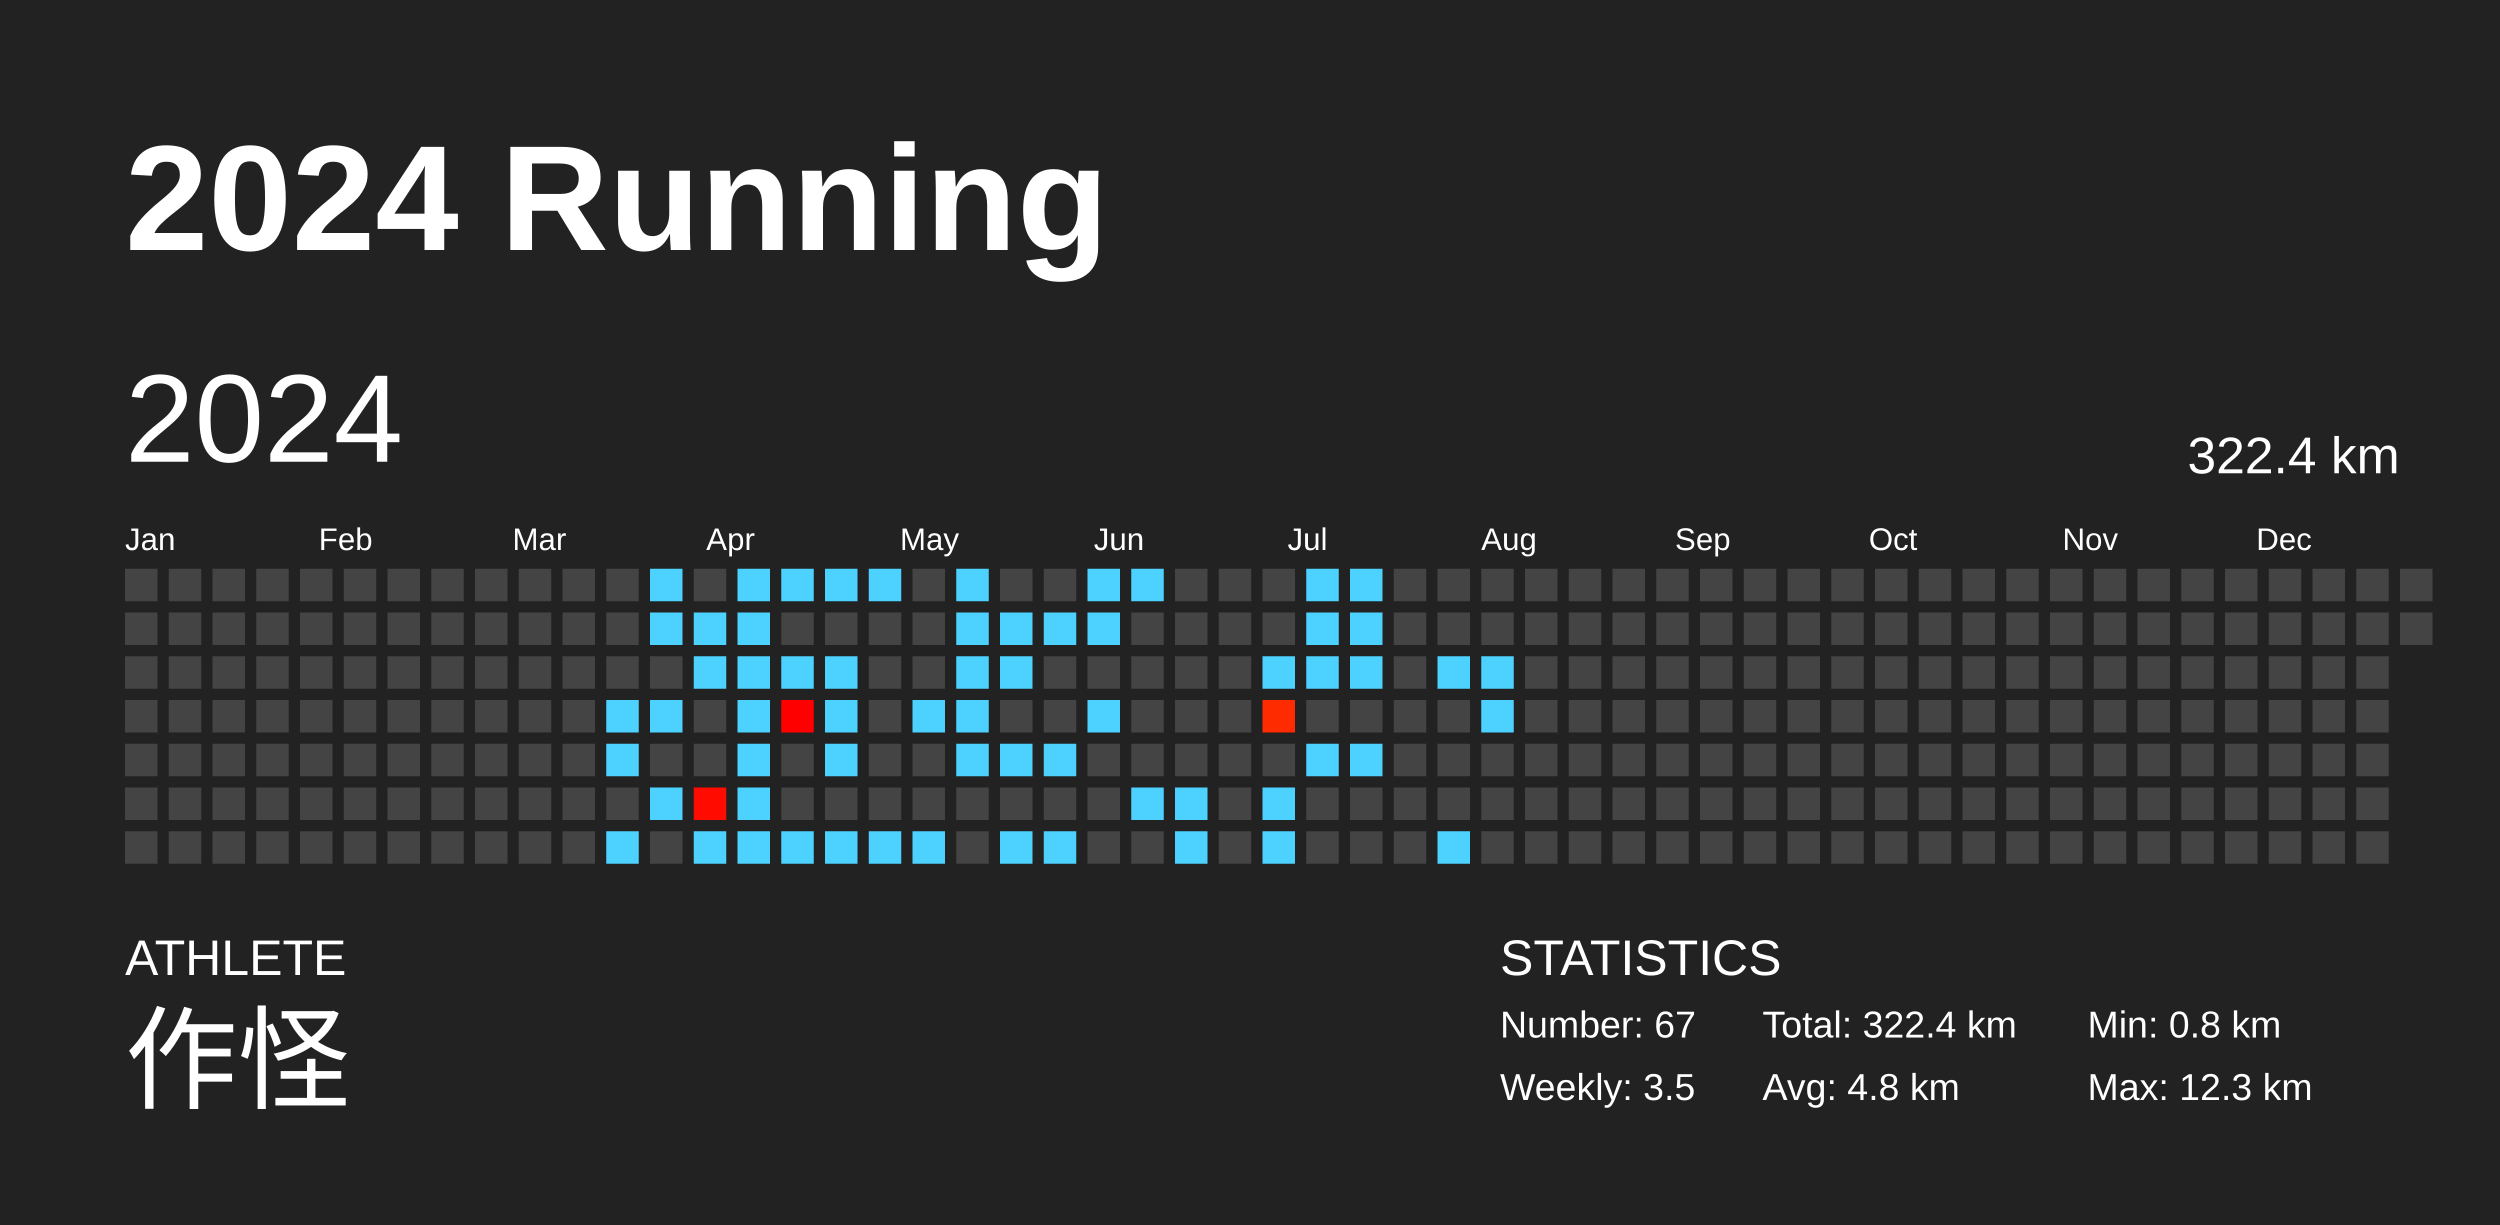
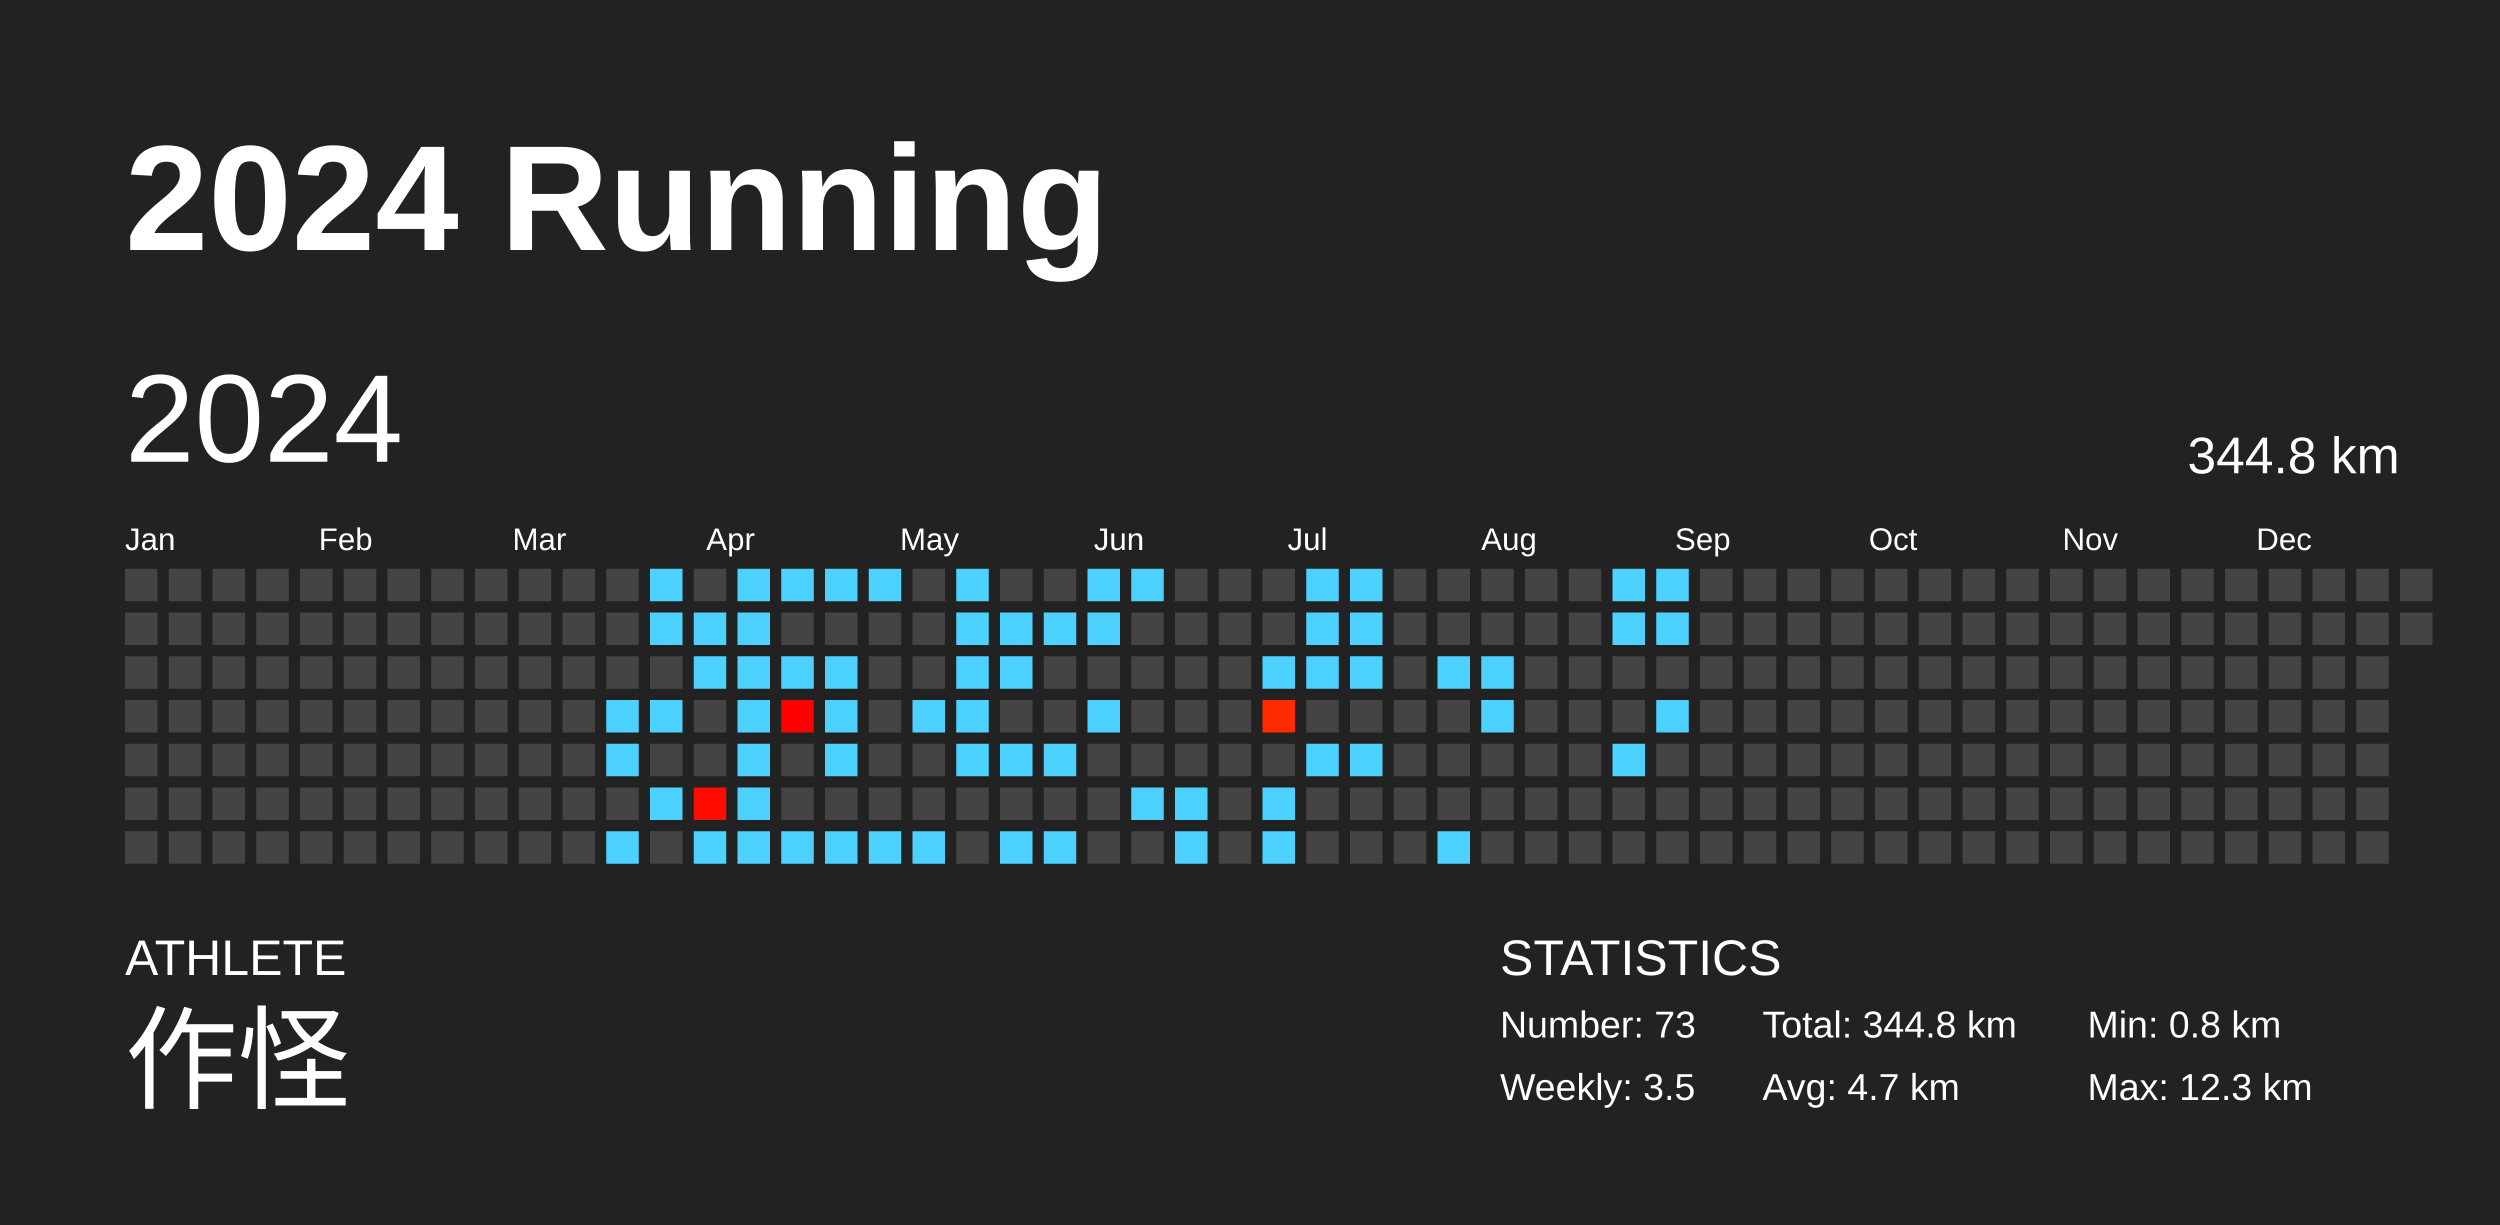
<svg xmlns="http://www.w3.org/2000/svg" baseProfile="full" height="98mm" version="1.1" viewBox="0,0,200,98" width="200mm">
  <defs />
  <rect fill="#222222" height="98" width="200" x="0" y="0" />
  <text fill="#FFFFFF" style="font-size:12px; font-family:Arial; font-weight:bold;" x="10" y="20">2024 Running</text>
  <text fill="#FFFFFF" style="font-size:4px; font-family:Arial" x="10" y="78">ATHLETE</text>
  <text fill="#FFFFFF" style="font-size:9px; font-family:Arial" x="10" y="88">作怪</text>
  <text fill="#FFFFFF" style="font-size:4px; font-family:Arial" x="120" y="78">STATISTICS</text>
-   <text fill="#FFFFFF" style="font-size:3px; font-family:Arial" x="120" y="83">Number: 67</text>
+   <text fill="#FFFFFF" style="font-size:3px; font-family:Arial" x="120" y="83">Number: 73</text>
  <text fill="#FFFFFF" style="font-size:3px; font-family:Arial" x="120" y="88">Weekly: 3.5</text>
-   <text fill="#FFFFFF" style="font-size:3px; font-family:Arial" x="141" y="83">Total: 322.4 km</text>
-   <text fill="#FFFFFF" style="font-size:3px; font-family:Arial" x="141" y="88">Avg: 4.8 km</text>
+   <text fill="#FFFFFF" style="font-size:3px; font-family:Arial" x="141" y="83">Total: 344.8 km</text>
+   <text fill="#FFFFFF" style="font-size:3px; font-family:Arial" x="141" y="88">Avg: 4.7 km</text>
  <text fill="#FFFFFF" style="font-size:3px; font-family:Arial" x="167" y="83">Min: 0.8 km</text>
  <text fill="#FFFFFF" style="font-size:3px; font-family:Arial" x="167" y="88">Max: 12.3 km</text>
  <text dominant-baseline="hanging" fill="#FFFFFF" style="font-size:10.0px; font-family:Arial;" x="10" y="30">2024</text>
-   <text dominant-baseline="hanging" fill="#FFFFFF" style="font-size:4.125px; font-family:Arial;" x="175" y="35">322.4 km</text>
+   <text dominant-baseline="hanging" fill="#FFFFFF" style="font-size:4.125px; font-family:Arial;" x="175" y="35">344.8 km</text>
  <text fill="#FFFFFF" style="font-size:2.5px; font-family:Arial" x="10.0" y="44">Jan</text>
  <text fill="#FFFFFF" style="font-size:2.5px; font-family:Arial" x="25.5" y="44">Feb</text>
  <text fill="#FFFFFF" style="font-size:2.5px; font-family:Arial" x="41.0" y="44">Mar</text>
  <text fill="#FFFFFF" style="font-size:2.5px; font-family:Arial" x="56.5" y="44">Apr</text>
  <text fill="#FFFFFF" style="font-size:2.5px; font-family:Arial" x="72.0" y="44">May</text>
  <text fill="#FFFFFF" style="font-size:2.5px; font-family:Arial" x="87.5" y="44">Jun</text>
  <text fill="#FFFFFF" style="font-size:2.5px; font-family:Arial" x="103.0" y="44">Jul</text>
  <text fill="#FFFFFF" style="font-size:2.5px; font-family:Arial" x="118.5" y="44">Aug</text>
  <text fill="#FFFFFF" style="font-size:2.5px; font-family:Arial" x="134.0" y="44">Sep</text>
  <text fill="#FFFFFF" style="font-size:2.5px; font-family:Arial" x="149.5" y="44">Oct</text>
  <text fill="#FFFFFF" style="font-size:2.5px; font-family:Arial" x="165.0" y="44">Nov</text>
  <text fill="#FFFFFF" style="font-size:2.5px; font-family:Arial" x="180.5" y="44">Dec</text>
  <rect fill="#444444" height="2.6" width="2.6" x="10.0" y="45.5" />
  <rect fill="#444444" height="2.6" width="2.6" x="10.0" y="49.0" />
  <rect fill="#444444" height="2.6" width="2.6" x="10.0" y="52.5" />
  <rect fill="#444444" height="2.6" width="2.6" x="10.0" y="56.0" />
  <rect fill="#444444" height="2.6" width="2.6" x="10.0" y="59.5" />
  <rect fill="#444444" height="2.6" width="2.6" x="10.0" y="63.0" />
  <rect fill="#444444" height="2.6" width="2.6" x="10.0" y="66.5" />
  <rect fill="#444444" height="2.6" width="2.6" x="13.5" y="45.5" />
  <rect fill="#444444" height="2.6" width="2.6" x="13.5" y="49.0" />
  <rect fill="#444444" height="2.6" width="2.6" x="13.5" y="52.5" />
  <rect fill="#444444" height="2.6" width="2.6" x="13.5" y="56.0" />
  <rect fill="#444444" height="2.6" width="2.6" x="13.5" y="59.5" />
  <rect fill="#444444" height="2.6" width="2.6" x="13.5" y="63.0" />
  <rect fill="#444444" height="2.6" width="2.6" x="13.5" y="66.5" />
  <rect fill="#444444" height="2.6" width="2.6" x="17.0" y="45.5" />
  <rect fill="#444444" height="2.6" width="2.6" x="17.0" y="49.0" />
  <rect fill="#444444" height="2.6" width="2.6" x="17.0" y="52.5" />
  <rect fill="#444444" height="2.6" width="2.6" x="17.0" y="56.0" />
  <rect fill="#444444" height="2.6" width="2.6" x="17.0" y="59.5" />
  <rect fill="#444444" height="2.6" width="2.6" x="17.0" y="63.0" />
  <rect fill="#444444" height="2.6" width="2.6" x="17.0" y="66.5" />
  <rect fill="#444444" height="2.6" width="2.6" x="20.5" y="45.5" />
  <rect fill="#444444" height="2.6" width="2.6" x="20.5" y="49.0" />
  <rect fill="#444444" height="2.6" width="2.6" x="20.5" y="52.5" />
  <rect fill="#444444" height="2.6" width="2.6" x="20.5" y="56.0" />
  <rect fill="#444444" height="2.6" width="2.6" x="20.5" y="59.5" />
  <rect fill="#444444" height="2.6" width="2.6" x="20.5" y="63.0" />
  <rect fill="#444444" height="2.6" width="2.6" x="20.5" y="66.5" />
  <rect fill="#444444" height="2.6" width="2.6" x="24.0" y="45.5" />
  <rect fill="#444444" height="2.6" width="2.6" x="24.0" y="49.0" />
  <rect fill="#444444" height="2.6" width="2.6" x="24.0" y="52.5" />
  <rect fill="#444444" height="2.6" width="2.6" x="24.0" y="56.0" />
  <rect fill="#444444" height="2.6" width="2.6" x="24.0" y="59.5" />
  <rect fill="#444444" height="2.6" width="2.6" x="24.0" y="63.0" />
  <rect fill="#444444" height="2.6" width="2.6" x="24.0" y="66.5" />
  <rect fill="#444444" height="2.6" width="2.6" x="27.5" y="45.5" />
  <rect fill="#444444" height="2.6" width="2.6" x="27.5" y="49.0" />
  <rect fill="#444444" height="2.6" width="2.6" x="27.5" y="52.5" />
  <rect fill="#444444" height="2.6" width="2.6" x="27.5" y="56.0" />
  <rect fill="#444444" height="2.6" width="2.6" x="27.5" y="59.5" />
  <rect fill="#444444" height="2.6" width="2.6" x="27.5" y="63.0" />
  <rect fill="#444444" height="2.6" width="2.6" x="27.5" y="66.5" />
  <rect fill="#444444" height="2.6" width="2.6" x="31.0" y="45.5" />
  <rect fill="#444444" height="2.6" width="2.6" x="31.0" y="49.0" />
  <rect fill="#444444" height="2.6" width="2.6" x="31.0" y="52.5" />
  <rect fill="#444444" height="2.6" width="2.6" x="31.0" y="56.0" />
  <rect fill="#444444" height="2.6" width="2.6" x="31.0" y="59.5" />
  <rect fill="#444444" height="2.6" width="2.6" x="31.0" y="63.0" />
  <rect fill="#444444" height="2.6" width="2.6" x="31.0" y="66.5" />
  <rect fill="#444444" height="2.6" width="2.6" x="34.5" y="45.5" />
  <rect fill="#444444" height="2.6" width="2.6" x="34.5" y="49.0" />
  <rect fill="#444444" height="2.6" width="2.6" x="34.5" y="52.5" />
  <rect fill="#444444" height="2.6" width="2.6" x="34.5" y="56.0" />
  <rect fill="#444444" height="2.6" width="2.6" x="34.5" y="59.5" />
  <rect fill="#444444" height="2.6" width="2.6" x="34.5" y="63.0" />
  <rect fill="#444444" height="2.6" width="2.6" x="34.5" y="66.5" />
  <rect fill="#444444" height="2.6" width="2.6" x="38.0" y="45.5" />
  <rect fill="#444444" height="2.6" width="2.6" x="38.0" y="49.0" />
  <rect fill="#444444" height="2.6" width="2.6" x="38.0" y="52.5" />
  <rect fill="#444444" height="2.6" width="2.6" x="38.0" y="56.0" />
  <rect fill="#444444" height="2.6" width="2.6" x="38.0" y="59.5" />
  <rect fill="#444444" height="2.6" width="2.6" x="38.0" y="63.0" />
  <rect fill="#444444" height="2.6" width="2.6" x="38.0" y="66.5" />
  <rect fill="#444444" height="2.6" width="2.6" x="41.5" y="45.5" />
  <rect fill="#444444" height="2.6" width="2.6" x="41.5" y="49.0" />
  <rect fill="#444444" height="2.6" width="2.6" x="41.5" y="52.5" />
  <rect fill="#444444" height="2.6" width="2.6" x="41.5" y="56.0" />
  <rect fill="#444444" height="2.6" width="2.6" x="41.5" y="59.5" />
  <rect fill="#444444" height="2.6" width="2.6" x="41.5" y="63.0" />
  <rect fill="#444444" height="2.6" width="2.6" x="41.5" y="66.5" />
  <rect fill="#444444" height="2.6" width="2.6" x="45.0" y="45.5" />
  <rect fill="#444444" height="2.6" width="2.6" x="45.0" y="49.0" />
  <rect fill="#444444" height="2.6" width="2.6" x="45.0" y="52.5" />
  <rect fill="#444444" height="2.6" width="2.6" x="45.0" y="56.0" />
  <rect fill="#444444" height="2.6" width="2.6" x="45.0" y="59.5" />
  <rect fill="#444444" height="2.6" width="2.6" x="45.0" y="63.0" />
  <rect fill="#444444" height="2.6" width="2.6" x="45.0" y="66.5" />
  <rect fill="#444444" height="2.6" width="2.6" x="48.5" y="45.5" />
  <rect fill="#444444" height="2.6" width="2.6" x="48.5" y="49.0" />
  <rect fill="#444444" height="2.6" width="2.6" x="48.5" y="52.5" />
  <rect fill="#4dd2ff" height="2.6" width="2.6" x="48.5" y="56.0" />
  <rect fill="#4dd2ff" height="2.6" width="2.6" x="48.5" y="59.5" />
  <rect fill="#444444" height="2.6" width="2.6" x="48.5" y="63.0" />
  <rect fill="#4dd2ff" height="2.6" width="2.6" x="48.5" y="66.5" />
  <rect fill="#4dd2ff" height="2.6" width="2.6" x="52.0" y="45.5" />
  <rect fill="#4dd2ff" height="2.6" width="2.6" x="52.0" y="49.0" />
  <rect fill="#444444" height="2.6" width="2.6" x="52.0" y="52.5" />
  <rect fill="#4dd2ff" height="2.6" width="2.6" x="52.0" y="56.0" />
  <rect fill="#444444" height="2.6" width="2.6" x="52.0" y="59.5" />
  <rect fill="#4dd2ff" height="2.6" width="2.6" x="52.0" y="63.0" />
  <rect fill="#444444" height="2.6" width="2.6" x="52.0" y="66.5" />
  <rect fill="#444444" height="2.6" width="2.6" x="55.5" y="45.5" />
  <rect fill="#4dd2ff" height="2.6" width="2.6" x="55.5" y="49.0" />
  <rect fill="#4dd2ff" height="2.6" width="2.6" x="55.5" y="52.5" />
  <rect fill="#444444" height="2.6" width="2.6" x="55.5" y="56.0" />
  <rect fill="#444444" height="2.6" width="2.6" x="55.5" y="59.5" />
  <rect fill="#ff0b00" height="2.6" width="2.6" x="55.5" y="63.0" />
  <rect fill="#4dd2ff" height="2.6" width="2.6" x="55.5" y="66.5" />
  <rect fill="#4dd2ff" height="2.6" width="2.6" x="59.0" y="45.5" />
  <rect fill="#4dd2ff" height="2.6" width="2.6" x="59.0" y="49.0" />
  <rect fill="#4dd2ff" height="2.6" width="2.6" x="59.0" y="52.5" />
  <rect fill="#4dd2ff" height="2.6" width="2.6" x="59.0" y="56.0" />
  <rect fill="#4dd2ff" height="2.6" width="2.6" x="59.0" y="59.5" />
  <rect fill="#4dd2ff" height="2.6" width="2.6" x="59.0" y="63.0" />
  <rect fill="#4dd2ff" height="2.6" width="2.6" x="59.0" y="66.5" />
  <rect fill="#4dd2ff" height="2.6" width="2.6" x="62.5" y="45.5" />
  <rect fill="#444444" height="2.6" width="2.6" x="62.5" y="49.0" />
  <rect fill="#4dd2ff" height="2.6" width="2.6" x="62.5" y="52.5" />
  <rect fill="#ff0000" height="2.6" width="2.6" x="62.5" y="56.0" />
  <rect fill="#444444" height="2.6" width="2.6" x="62.5" y="59.5" />
  <rect fill="#444444" height="2.6" width="2.6" x="62.5" y="63.0" />
  <rect fill="#4dd2ff" height="2.6" width="2.6" x="62.5" y="66.5" />
  <rect fill="#4dd2ff" height="2.6" width="2.6" x="66.0" y="45.5" />
  <rect fill="#444444" height="2.6" width="2.6" x="66.0" y="49.0" />
  <rect fill="#4dd2ff" height="2.6" width="2.6" x="66.0" y="52.5" />
  <rect fill="#4dd2ff" height="2.6" width="2.6" x="66.0" y="56.0" />
  <rect fill="#4dd2ff" height="2.6" width="2.6" x="66.0" y="59.5" />
  <rect fill="#444444" height="2.6" width="2.6" x="66.0" y="63.0" />
  <rect fill="#4dd2ff" height="2.6" width="2.6" x="66.0" y="66.5" />
  <rect fill="#4dd2ff" height="2.6" width="2.6" x="69.5" y="45.5" />
  <rect fill="#444444" height="2.6" width="2.6" x="69.5" y="49.0" />
  <rect fill="#444444" height="2.6" width="2.6" x="69.5" y="52.5" />
  <rect fill="#444444" height="2.6" width="2.6" x="69.5" y="56.0" />
  <rect fill="#444444" height="2.6" width="2.6" x="69.5" y="59.5" />
  <rect fill="#444444" height="2.6" width="2.6" x="69.5" y="63.0" />
  <rect fill="#4dd2ff" height="2.6" width="2.6" x="69.5" y="66.5" />
  <rect fill="#444444" height="2.6" width="2.6" x="73.0" y="45.5" />
  <rect fill="#444444" height="2.6" width="2.6" x="73.0" y="49.0" />
  <rect fill="#444444" height="2.6" width="2.6" x="73.0" y="52.5" />
  <rect fill="#4dd2ff" height="2.6" width="2.6" x="73.0" y="56.0" />
  <rect fill="#444444" height="2.6" width="2.6" x="73.0" y="59.5" />
  <rect fill="#444444" height="2.6" width="2.6" x="73.0" y="63.0" />
  <rect fill="#4dd2ff" height="2.6" width="2.6" x="73.0" y="66.5" />
  <rect fill="#4dd2ff" height="2.6" width="2.6" x="76.5" y="45.5" />
  <rect fill="#4dd2ff" height="2.6" width="2.6" x="76.5" y="49.0" />
  <rect fill="#4dd2ff" height="2.6" width="2.6" x="76.5" y="52.5" />
  <rect fill="#4dd2ff" height="2.6" width="2.6" x="76.5" y="56.0" />
  <rect fill="#4dd2ff" height="2.6" width="2.6" x="76.5" y="59.5" />
  <rect fill="#444444" height="2.6" width="2.6" x="76.5" y="63.0" />
  <rect fill="#444444" height="2.6" width="2.6" x="76.5" y="66.5" />
  <rect fill="#444444" height="2.6" width="2.6" x="80.0" y="45.5" />
  <rect fill="#4dd2ff" height="2.6" width="2.6" x="80.0" y="49.0" />
  <rect fill="#4dd2ff" height="2.6" width="2.6" x="80.0" y="52.5" />
  <rect fill="#444444" height="2.6" width="2.6" x="80.0" y="56.0" />
  <rect fill="#4dd2ff" height="2.6" width="2.6" x="80.0" y="59.5" />
  <rect fill="#444444" height="2.6" width="2.6" x="80.0" y="63.0" />
  <rect fill="#4dd2ff" height="2.6" width="2.6" x="80.0" y="66.5" />
  <rect fill="#444444" height="2.6" width="2.6" x="83.5" y="45.5" />
  <rect fill="#4dd2ff" height="2.6" width="2.6" x="83.5" y="49.0" />
  <rect fill="#444444" height="2.6" width="2.6" x="83.5" y="52.5" />
  <rect fill="#444444" height="2.6" width="2.6" x="83.5" y="56.0" />
  <rect fill="#4dd2ff" height="2.6" width="2.6" x="83.5" y="59.5" />
  <rect fill="#444444" height="2.6" width="2.6" x="83.5" y="63.0" />
  <rect fill="#4dd2ff" height="2.6" width="2.6" x="83.5" y="66.5" />
  <rect fill="#4dd2ff" height="2.6" width="2.6" x="87.0" y="45.5" />
  <rect fill="#4dd2ff" height="2.6" width="2.6" x="87.0" y="49.0" />
  <rect fill="#444444" height="2.6" width="2.6" x="87.0" y="52.5" />
  <rect fill="#4dd2ff" height="2.6" width="2.6" x="87.0" y="56.0" />
  <rect fill="#444444" height="2.6" width="2.6" x="87.0" y="59.5" />
  <rect fill="#444444" height="2.6" width="2.6" x="87.0" y="63.0" />
  <rect fill="#444444" height="2.6" width="2.6" x="87.0" y="66.5" />
  <rect fill="#4dd2ff" height="2.6" width="2.6" x="90.5" y="45.5" />
  <rect fill="#444444" height="2.6" width="2.6" x="90.5" y="49.0" />
  <rect fill="#444444" height="2.6" width="2.6" x="90.5" y="52.5" />
  <rect fill="#444444" height="2.6" width="2.6" x="90.5" y="56.0" />
  <rect fill="#444444" height="2.6" width="2.6" x="90.5" y="59.5" />
  <rect fill="#4dd2ff" height="2.6" width="2.6" x="90.5" y="63.0" />
  <rect fill="#444444" height="2.6" width="2.6" x="90.5" y="66.5" />
  <rect fill="#444444" height="2.6" width="2.6" x="94.0" y="45.5" />
  <rect fill="#444444" height="2.6" width="2.6" x="94.0" y="49.0" />
  <rect fill="#444444" height="2.6" width="2.6" x="94.0" y="52.5" />
  <rect fill="#444444" height="2.6" width="2.6" x="94.0" y="56.0" />
  <rect fill="#444444" height="2.6" width="2.6" x="94.0" y="59.5" />
  <rect fill="#4dd2ff" height="2.6" width="2.6" x="94.0" y="63.0" />
  <rect fill="#4dd2ff" height="2.6" width="2.6" x="94.0" y="66.5" />
  <rect fill="#444444" height="2.6" width="2.6" x="97.5" y="45.5" />
  <rect fill="#444444" height="2.6" width="2.6" x="97.5" y="49.0" />
  <rect fill="#444444" height="2.6" width="2.6" x="97.5" y="52.5" />
  <rect fill="#444444" height="2.6" width="2.6" x="97.5" y="56.0" />
  <rect fill="#444444" height="2.6" width="2.6" x="97.5" y="59.5" />
  <rect fill="#444444" height="2.6" width="2.6" x="97.5" y="63.0" />
  <rect fill="#444444" height="2.6" width="2.6" x="97.5" y="66.5" />
  <rect fill="#444444" height="2.6" width="2.6" x="101.0" y="45.5" />
  <rect fill="#444444" height="2.6" width="2.6" x="101.0" y="49.0" />
  <rect fill="#4dd2ff" height="2.6" width="2.6" x="101.0" y="52.5" />
  <rect fill="#ff2b00" height="2.6" width="2.6" x="101.0" y="56.0" />
  <rect fill="#444444" height="2.6" width="2.6" x="101.0" y="59.5" />
  <rect fill="#4dd2ff" height="2.6" width="2.6" x="101.0" y="63.0" />
  <rect fill="#4dd2ff" height="2.6" width="2.6" x="101.0" y="66.5" />
  <rect fill="#4dd2ff" height="2.6" width="2.6" x="104.5" y="45.5" />
  <rect fill="#4dd2ff" height="2.6" width="2.6" x="104.5" y="49.0" />
  <rect fill="#4dd2ff" height="2.6" width="2.6" x="104.5" y="52.5" />
  <rect fill="#444444" height="2.6" width="2.6" x="104.5" y="56.0" />
  <rect fill="#4dd2ff" height="2.6" width="2.6" x="104.5" y="59.5" />
  <rect fill="#444444" height="2.6" width="2.6" x="104.5" y="63.0" />
  <rect fill="#444444" height="2.6" width="2.6" x="104.5" y="66.5" />
  <rect fill="#4dd2ff" height="2.6" width="2.6" x="108.0" y="45.5" />
  <rect fill="#4dd2ff" height="2.6" width="2.6" x="108.0" y="49.0" />
  <rect fill="#4dd2ff" height="2.6" width="2.6" x="108.0" y="52.5" />
  <rect fill="#444444" height="2.6" width="2.6" x="108.0" y="56.0" />
  <rect fill="#4dd2ff" height="2.6" width="2.6" x="108.0" y="59.5" />
  <rect fill="#444444" height="2.6" width="2.6" x="108.0" y="63.0" />
  <rect fill="#444444" height="2.6" width="2.6" x="108.0" y="66.5" />
  <rect fill="#444444" height="2.6" width="2.6" x="111.5" y="45.5" />
  <rect fill="#444444" height="2.6" width="2.6" x="111.5" y="49.0" />
  <rect fill="#444444" height="2.6" width="2.6" x="111.5" y="52.5" />
  <rect fill="#444444" height="2.6" width="2.6" x="111.5" y="56.0" />
  <rect fill="#444444" height="2.6" width="2.6" x="111.5" y="59.5" />
  <rect fill="#444444" height="2.6" width="2.6" x="111.5" y="63.0" />
  <rect fill="#444444" height="2.6" width="2.6" x="111.5" y="66.5" />
  <rect fill="#444444" height="2.6" width="2.6" x="115.0" y="45.5" />
  <rect fill="#444444" height="2.6" width="2.6" x="115.0" y="49.0" />
  <rect fill="#4dd2ff" height="2.6" width="2.6" x="115.0" y="52.5" />
  <rect fill="#444444" height="2.6" width="2.6" x="115.0" y="56.0" />
  <rect fill="#444444" height="2.6" width="2.6" x="115.0" y="59.5" />
  <rect fill="#444444" height="2.6" width="2.6" x="115.0" y="63.0" />
  <rect fill="#4dd2ff" height="2.6" width="2.6" x="115.0" y="66.5" />
  <rect fill="#444444" height="2.6" width="2.6" x="118.5" y="45.5" />
  <rect fill="#444444" height="2.6" width="2.6" x="118.5" y="49.0" />
  <rect fill="#4dd2ff" height="2.6" width="2.6" x="118.5" y="52.5" />
  <rect fill="#4dd2ff" height="2.6" width="2.6" x="118.5" y="56.0" />
  <rect fill="#444444" height="2.6" width="2.6" x="118.5" y="59.5" />
  <rect fill="#444444" height="2.6" width="2.6" x="118.5" y="63.0" />
  <rect fill="#444444" height="2.6" width="2.6" x="118.5" y="66.5" />
  <rect fill="#444444" height="2.6" width="2.6" x="122.0" y="45.5" />
  <rect fill="#444444" height="2.6" width="2.6" x="122.0" y="49.0" />
  <rect fill="#444444" height="2.6" width="2.6" x="122.0" y="52.5" />
  <rect fill="#444444" height="2.6" width="2.6" x="122.0" y="56.0" />
  <rect fill="#444444" height="2.6" width="2.6" x="122.0" y="59.5" />
  <rect fill="#444444" height="2.6" width="2.6" x="122.0" y="63.0" />
  <rect fill="#444444" height="2.6" width="2.6" x="122.0" y="66.5" />
  <rect fill="#444444" height="2.6" width="2.6" x="125.5" y="45.5" />
  <rect fill="#444444" height="2.6" width="2.6" x="125.5" y="49.0" />
  <rect fill="#444444" height="2.6" width="2.6" x="125.5" y="52.5" />
  <rect fill="#444444" height="2.6" width="2.6" x="125.5" y="56.0" />
  <rect fill="#444444" height="2.6" width="2.6" x="125.5" y="59.5" />
  <rect fill="#444444" height="2.6" width="2.6" x="125.5" y="63.0" />
  <rect fill="#444444" height="2.6" width="2.6" x="125.5" y="66.5" />
-   <rect fill="#444444" height="2.6" width="2.6" x="129.0" y="45.5" />
-   <rect fill="#444444" height="2.6" width="2.6" x="129.0" y="49.0" />
+   <rect fill="#4dd2ff" height="2.6" width="2.6" x="129.0" y="45.5" />
+   <rect fill="#4dd2ff" height="2.6" width="2.6" x="129.0" y="49.0" />
  <rect fill="#444444" height="2.6" width="2.6" x="129.0" y="52.5" />
  <rect fill="#444444" height="2.6" width="2.6" x="129.0" y="56.0" />
-   <rect fill="#444444" height="2.6" width="2.6" x="129.0" y="59.5" />
+   <rect fill="#4dd2ff" height="2.6" width="2.6" x="129.0" y="59.5" />
  <rect fill="#444444" height="2.6" width="2.6" x="129.0" y="63.0" />
  <rect fill="#444444" height="2.6" width="2.6" x="129.0" y="66.5" />
-   <rect fill="#444444" height="2.6" width="2.6" x="132.5" y="45.5" />
-   <rect fill="#444444" height="2.6" width="2.6" x="132.5" y="49.0" />
+   <rect fill="#4dd2ff" height="2.6" width="2.6" x="132.5" y="45.5" />
+   <rect fill="#4dd2ff" height="2.6" width="2.6" x="132.5" y="49.0" />
  <rect fill="#444444" height="2.6" width="2.6" x="132.5" y="52.5" />
-   <rect fill="#444444" height="2.6" width="2.6" x="132.5" y="56.0" />
+   <rect fill="#4dd2ff" height="2.6" width="2.6" x="132.5" y="56.0" />
  <rect fill="#444444" height="2.6" width="2.6" x="132.5" y="59.5" />
  <rect fill="#444444" height="2.6" width="2.6" x="132.5" y="63.0" />
  <rect fill="#444444" height="2.6" width="2.6" x="132.5" y="66.5" />
  <rect fill="#444444" height="2.6" width="2.6" x="136.0" y="45.5" />
  <rect fill="#444444" height="2.6" width="2.6" x="136.0" y="49.0" />
  <rect fill="#444444" height="2.6" width="2.6" x="136.0" y="52.5" />
  <rect fill="#444444" height="2.6" width="2.6" x="136.0" y="56.0" />
  <rect fill="#444444" height="2.6" width="2.6" x="136.0" y="59.5" />
  <rect fill="#444444" height="2.6" width="2.6" x="136.0" y="63.0" />
  <rect fill="#444444" height="2.6" width="2.6" x="136.0" y="66.5" />
  <rect fill="#444444" height="2.6" width="2.6" x="139.5" y="45.5" />
  <rect fill="#444444" height="2.6" width="2.6" x="139.5" y="49.0" />
  <rect fill="#444444" height="2.6" width="2.6" x="139.5" y="52.5" />
  <rect fill="#444444" height="2.6" width="2.6" x="139.5" y="56.0" />
  <rect fill="#444444" height="2.6" width="2.6" x="139.5" y="59.5" />
  <rect fill="#444444" height="2.6" width="2.6" x="139.5" y="63.0" />
  <rect fill="#444444" height="2.6" width="2.6" x="139.5" y="66.5" />
  <rect fill="#444444" height="2.6" width="2.6" x="143.0" y="45.5" />
  <rect fill="#444444" height="2.6" width="2.6" x="143.0" y="49.0" />
  <rect fill="#444444" height="2.6" width="2.6" x="143.0" y="52.5" />
  <rect fill="#444444" height="2.6" width="2.6" x="143.0" y="56.0" />
  <rect fill="#444444" height="2.6" width="2.6" x="143.0" y="59.5" />
  <rect fill="#444444" height="2.6" width="2.6" x="143.0" y="63.0" />
  <rect fill="#444444" height="2.6" width="2.6" x="143.0" y="66.5" />
  <rect fill="#444444" height="2.6" width="2.6" x="146.5" y="45.5" />
  <rect fill="#444444" height="2.6" width="2.6" x="146.5" y="49.0" />
  <rect fill="#444444" height="2.6" width="2.6" x="146.5" y="52.5" />
  <rect fill="#444444" height="2.6" width="2.6" x="146.5" y="56.0" />
  <rect fill="#444444" height="2.6" width="2.6" x="146.5" y="59.5" />
  <rect fill="#444444" height="2.6" width="2.6" x="146.5" y="63.0" />
  <rect fill="#444444" height="2.6" width="2.6" x="146.5" y="66.5" />
  <rect fill="#444444" height="2.6" width="2.6" x="150.0" y="45.5" />
  <rect fill="#444444" height="2.6" width="2.6" x="150.0" y="49.0" />
  <rect fill="#444444" height="2.6" width="2.6" x="150.0" y="52.5" />
  <rect fill="#444444" height="2.6" width="2.6" x="150.0" y="56.0" />
  <rect fill="#444444" height="2.6" width="2.6" x="150.0" y="59.5" />
  <rect fill="#444444" height="2.6" width="2.6" x="150.0" y="63.0" />
  <rect fill="#444444" height="2.6" width="2.6" x="150.0" y="66.5" />
  <rect fill="#444444" height="2.6" width="2.6" x="153.5" y="45.5" />
  <rect fill="#444444" height="2.6" width="2.6" x="153.5" y="49.0" />
  <rect fill="#444444" height="2.6" width="2.6" x="153.5" y="52.5" />
  <rect fill="#444444" height="2.6" width="2.6" x="153.5" y="56.0" />
  <rect fill="#444444" height="2.6" width="2.6" x="153.5" y="59.5" />
  <rect fill="#444444" height="2.6" width="2.6" x="153.5" y="63.0" />
  <rect fill="#444444" height="2.6" width="2.6" x="153.5" y="66.5" />
  <rect fill="#444444" height="2.6" width="2.6" x="157.0" y="45.5" />
  <rect fill="#444444" height="2.6" width="2.6" x="157.0" y="49.0" />
  <rect fill="#444444" height="2.6" width="2.6" x="157.0" y="52.5" />
  <rect fill="#444444" height="2.6" width="2.6" x="157.0" y="56.0" />
  <rect fill="#444444" height="2.6" width="2.6" x="157.0" y="59.5" />
  <rect fill="#444444" height="2.6" width="2.6" x="157.0" y="63.0" />
  <rect fill="#444444" height="2.6" width="2.6" x="157.0" y="66.5" />
  <rect fill="#444444" height="2.6" width="2.6" x="160.5" y="45.5" />
  <rect fill="#444444" height="2.6" width="2.6" x="160.5" y="49.0" />
  <rect fill="#444444" height="2.6" width="2.6" x="160.5" y="52.5" />
  <rect fill="#444444" height="2.6" width="2.6" x="160.5" y="56.0" />
  <rect fill="#444444" height="2.6" width="2.6" x="160.5" y="59.5" />
  <rect fill="#444444" height="2.6" width="2.6" x="160.5" y="63.0" />
  <rect fill="#444444" height="2.6" width="2.6" x="160.5" y="66.5" />
  <rect fill="#444444" height="2.6" width="2.6" x="164.0" y="45.5" />
  <rect fill="#444444" height="2.6" width="2.6" x="164.0" y="49.0" />
  <rect fill="#444444" height="2.6" width="2.6" x="164.0" y="52.5" />
  <rect fill="#444444" height="2.6" width="2.6" x="164.0" y="56.0" />
  <rect fill="#444444" height="2.6" width="2.6" x="164.0" y="59.5" />
  <rect fill="#444444" height="2.6" width="2.6" x="164.0" y="63.0" />
  <rect fill="#444444" height="2.6" width="2.6" x="164.0" y="66.5" />
  <rect fill="#444444" height="2.6" width="2.6" x="167.5" y="45.5" />
  <rect fill="#444444" height="2.6" width="2.6" x="167.5" y="49.0" />
  <rect fill="#444444" height="2.6" width="2.6" x="167.5" y="52.5" />
  <rect fill="#444444" height="2.6" width="2.6" x="167.5" y="56.0" />
  <rect fill="#444444" height="2.6" width="2.6" x="167.5" y="59.5" />
  <rect fill="#444444" height="2.6" width="2.6" x="167.5" y="63.0" />
  <rect fill="#444444" height="2.6" width="2.6" x="167.5" y="66.5" />
  <rect fill="#444444" height="2.6" width="2.6" x="171.0" y="45.5" />
  <rect fill="#444444" height="2.6" width="2.6" x="171.0" y="49.0" />
  <rect fill="#444444" height="2.6" width="2.6" x="171.0" y="52.5" />
  <rect fill="#444444" height="2.6" width="2.6" x="171.0" y="56.0" />
  <rect fill="#444444" height="2.6" width="2.6" x="171.0" y="59.5" />
  <rect fill="#444444" height="2.6" width="2.6" x="171.0" y="63.0" />
  <rect fill="#444444" height="2.6" width="2.6" x="171.0" y="66.5" />
  <rect fill="#444444" height="2.6" width="2.6" x="174.5" y="45.5" />
  <rect fill="#444444" height="2.6" width="2.6" x="174.5" y="49.0" />
  <rect fill="#444444" height="2.6" width="2.6" x="174.5" y="52.5" />
  <rect fill="#444444" height="2.6" width="2.6" x="174.5" y="56.0" />
  <rect fill="#444444" height="2.6" width="2.6" x="174.5" y="59.5" />
  <rect fill="#444444" height="2.6" width="2.6" x="174.5" y="63.0" />
  <rect fill="#444444" height="2.6" width="2.6" x="174.5" y="66.5" />
  <rect fill="#444444" height="2.6" width="2.6" x="178.0" y="45.5" />
  <rect fill="#444444" height="2.6" width="2.6" x="178.0" y="49.0" />
  <rect fill="#444444" height="2.6" width="2.6" x="178.0" y="52.5" />
  <rect fill="#444444" height="2.6" width="2.6" x="178.0" y="56.0" />
  <rect fill="#444444" height="2.6" width="2.6" x="178.0" y="59.5" />
  <rect fill="#444444" height="2.6" width="2.6" x="178.0" y="63.0" />
  <rect fill="#444444" height="2.6" width="2.6" x="178.0" y="66.5" />
  <rect fill="#444444" height="2.6" width="2.6" x="181.5" y="45.5" />
  <rect fill="#444444" height="2.6" width="2.6" x="181.5" y="49.0" />
  <rect fill="#444444" height="2.6" width="2.6" x="181.5" y="52.5" />
  <rect fill="#444444" height="2.6" width="2.6" x="181.5" y="56.0" />
  <rect fill="#444444" height="2.6" width="2.6" x="181.5" y="59.5" />
  <rect fill="#444444" height="2.6" width="2.6" x="181.5" y="63.0" />
  <rect fill="#444444" height="2.6" width="2.6" x="181.5" y="66.5" />
  <rect fill="#444444" height="2.6" width="2.6" x="185.0" y="45.5" />
  <rect fill="#444444" height="2.6" width="2.6" x="185.0" y="49.0" />
  <rect fill="#444444" height="2.6" width="2.6" x="185.0" y="52.5" />
  <rect fill="#444444" height="2.6" width="2.6" x="185.0" y="56.0" />
  <rect fill="#444444" height="2.6" width="2.6" x="185.0" y="59.5" />
  <rect fill="#444444" height="2.6" width="2.6" x="185.0" y="63.0" />
  <rect fill="#444444" height="2.6" width="2.6" x="185.0" y="66.5" />
  <rect fill="#444444" height="2.6" width="2.6" x="188.5" y="45.5" />
  <rect fill="#444444" height="2.6" width="2.6" x="188.5" y="49.0" />
  <rect fill="#444444" height="2.6" width="2.6" x="188.5" y="52.5" />
  <rect fill="#444444" height="2.6" width="2.6" x="188.5" y="56.0" />
  <rect fill="#444444" height="2.6" width="2.6" x="188.5" y="59.5" />
  <rect fill="#444444" height="2.6" width="2.6" x="188.5" y="63.0" />
  <rect fill="#444444" height="2.6" width="2.6" x="188.5" y="66.5" />
  <rect fill="#444444" height="2.6" width="2.6" x="192.0" y="45.5" />
  <rect fill="#444444" height="2.6" width="2.6" x="192.0" y="49.0" />
</svg>
